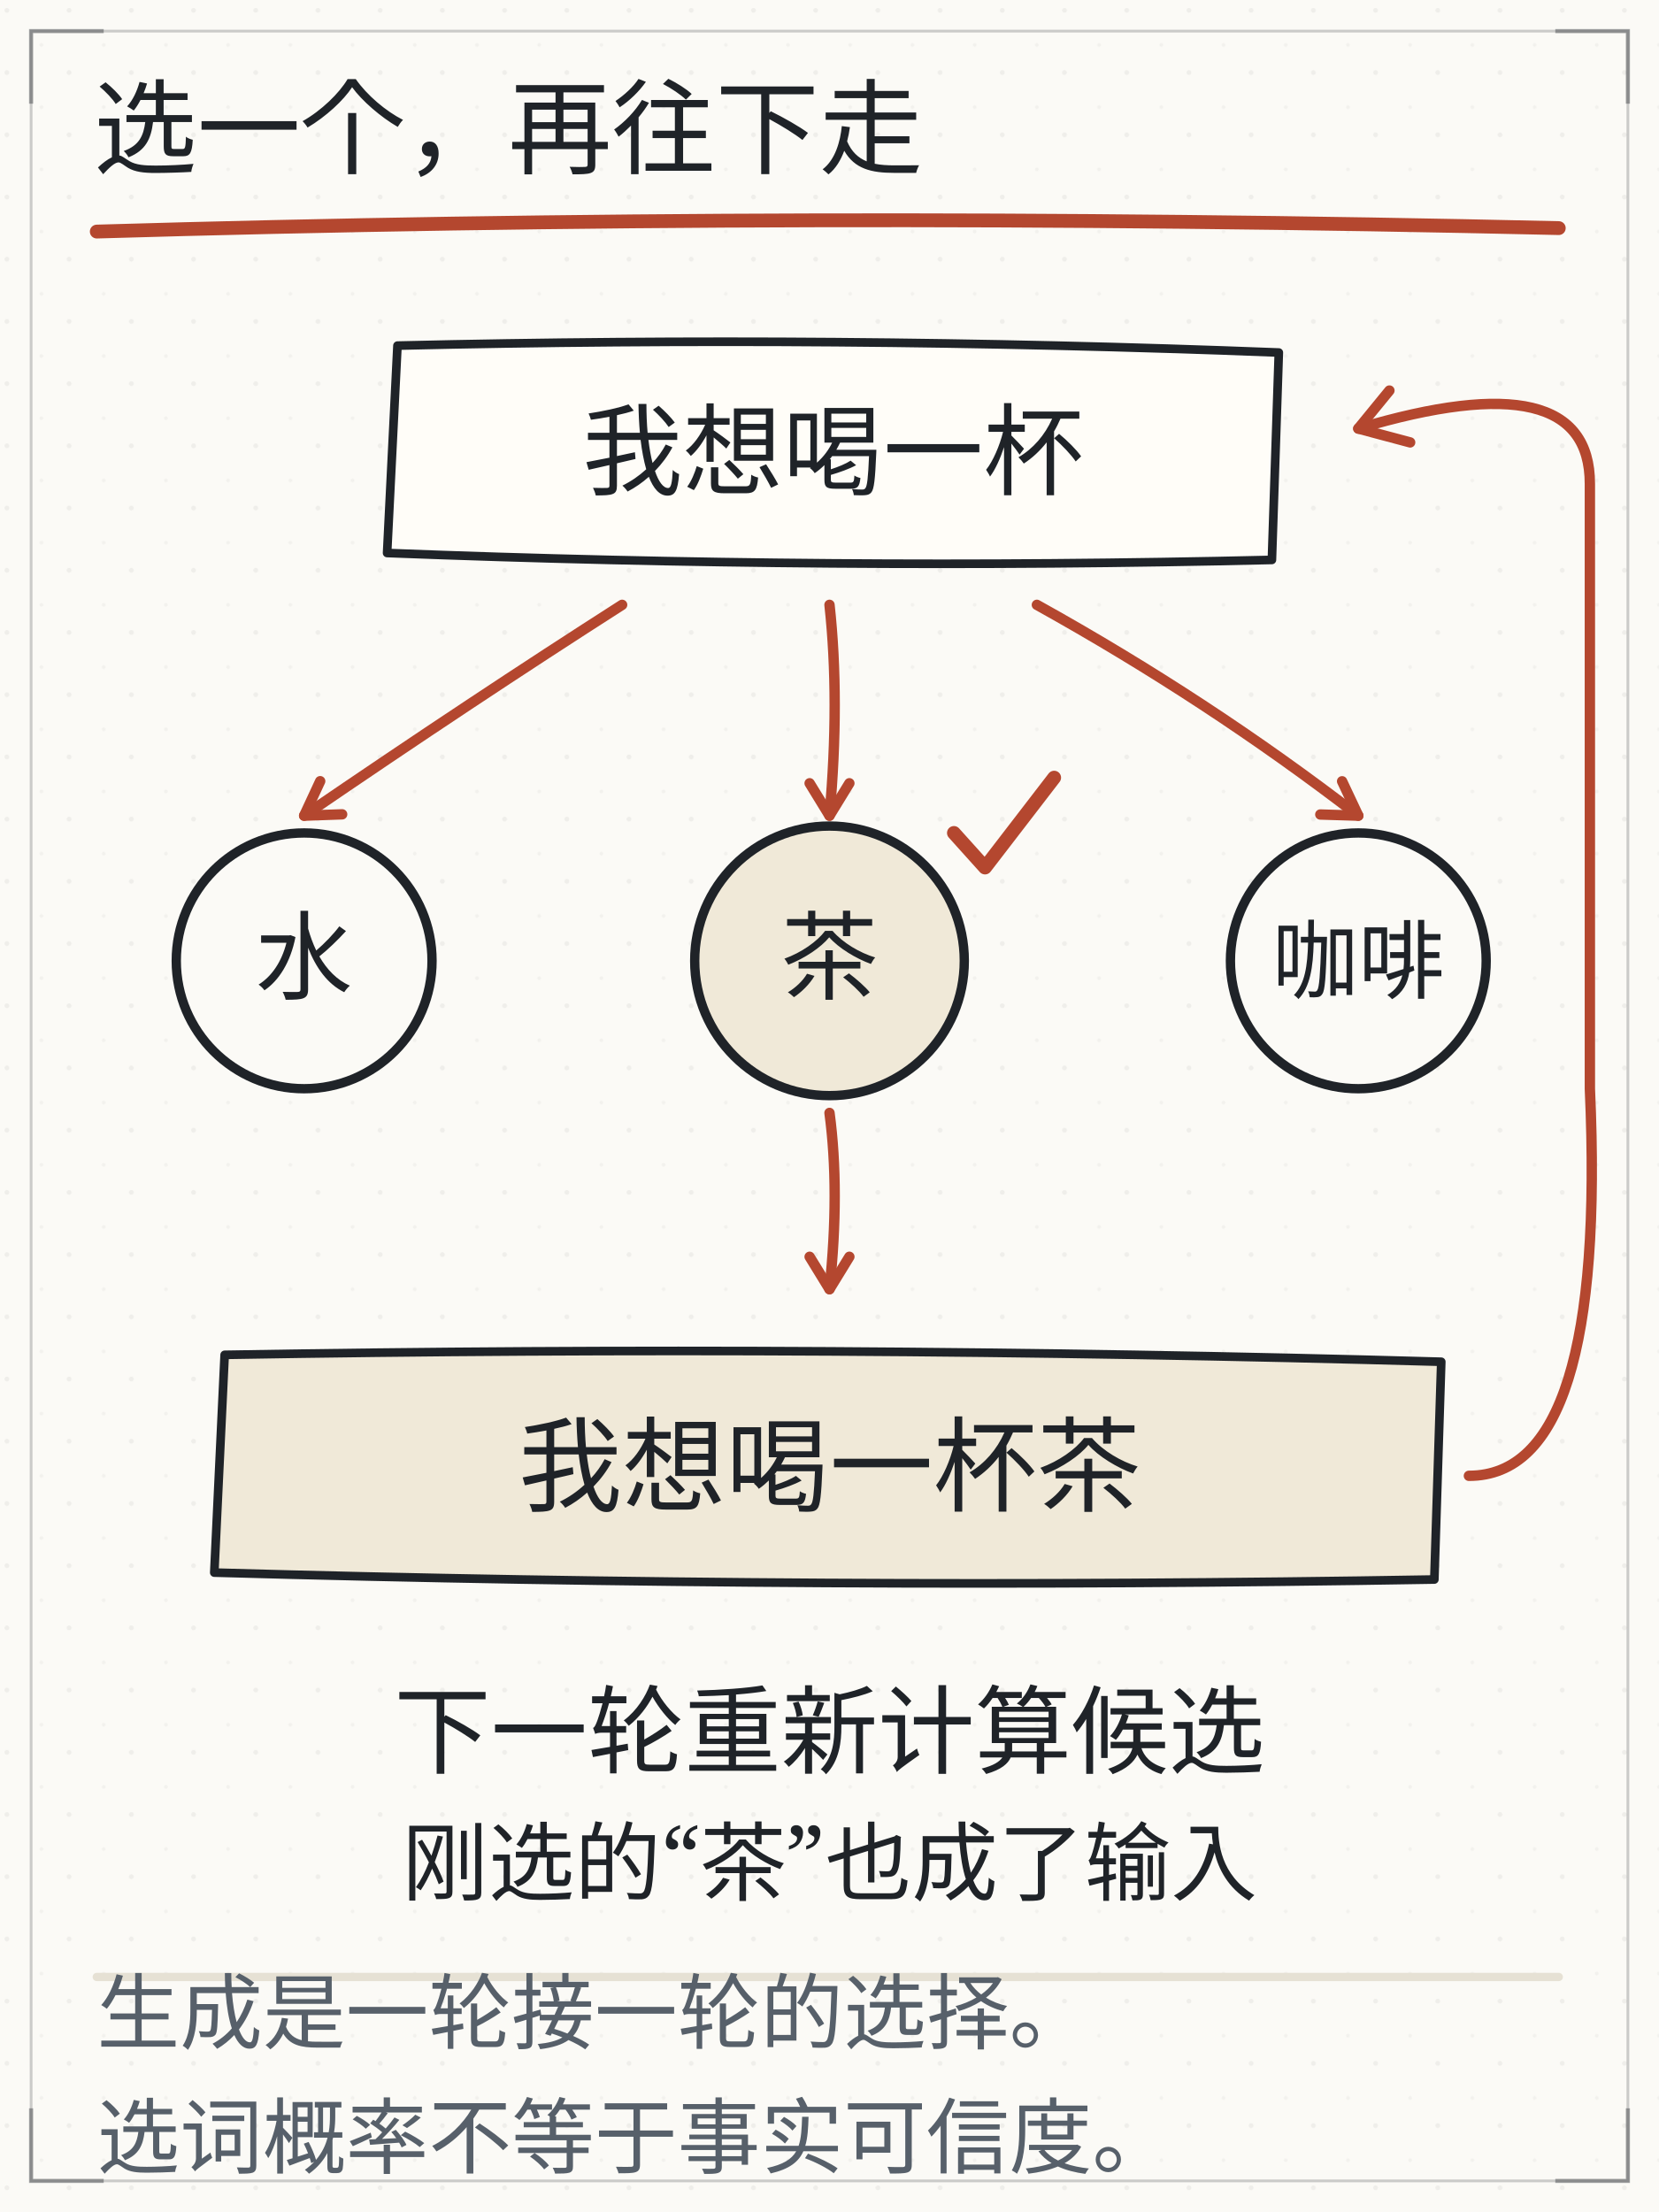
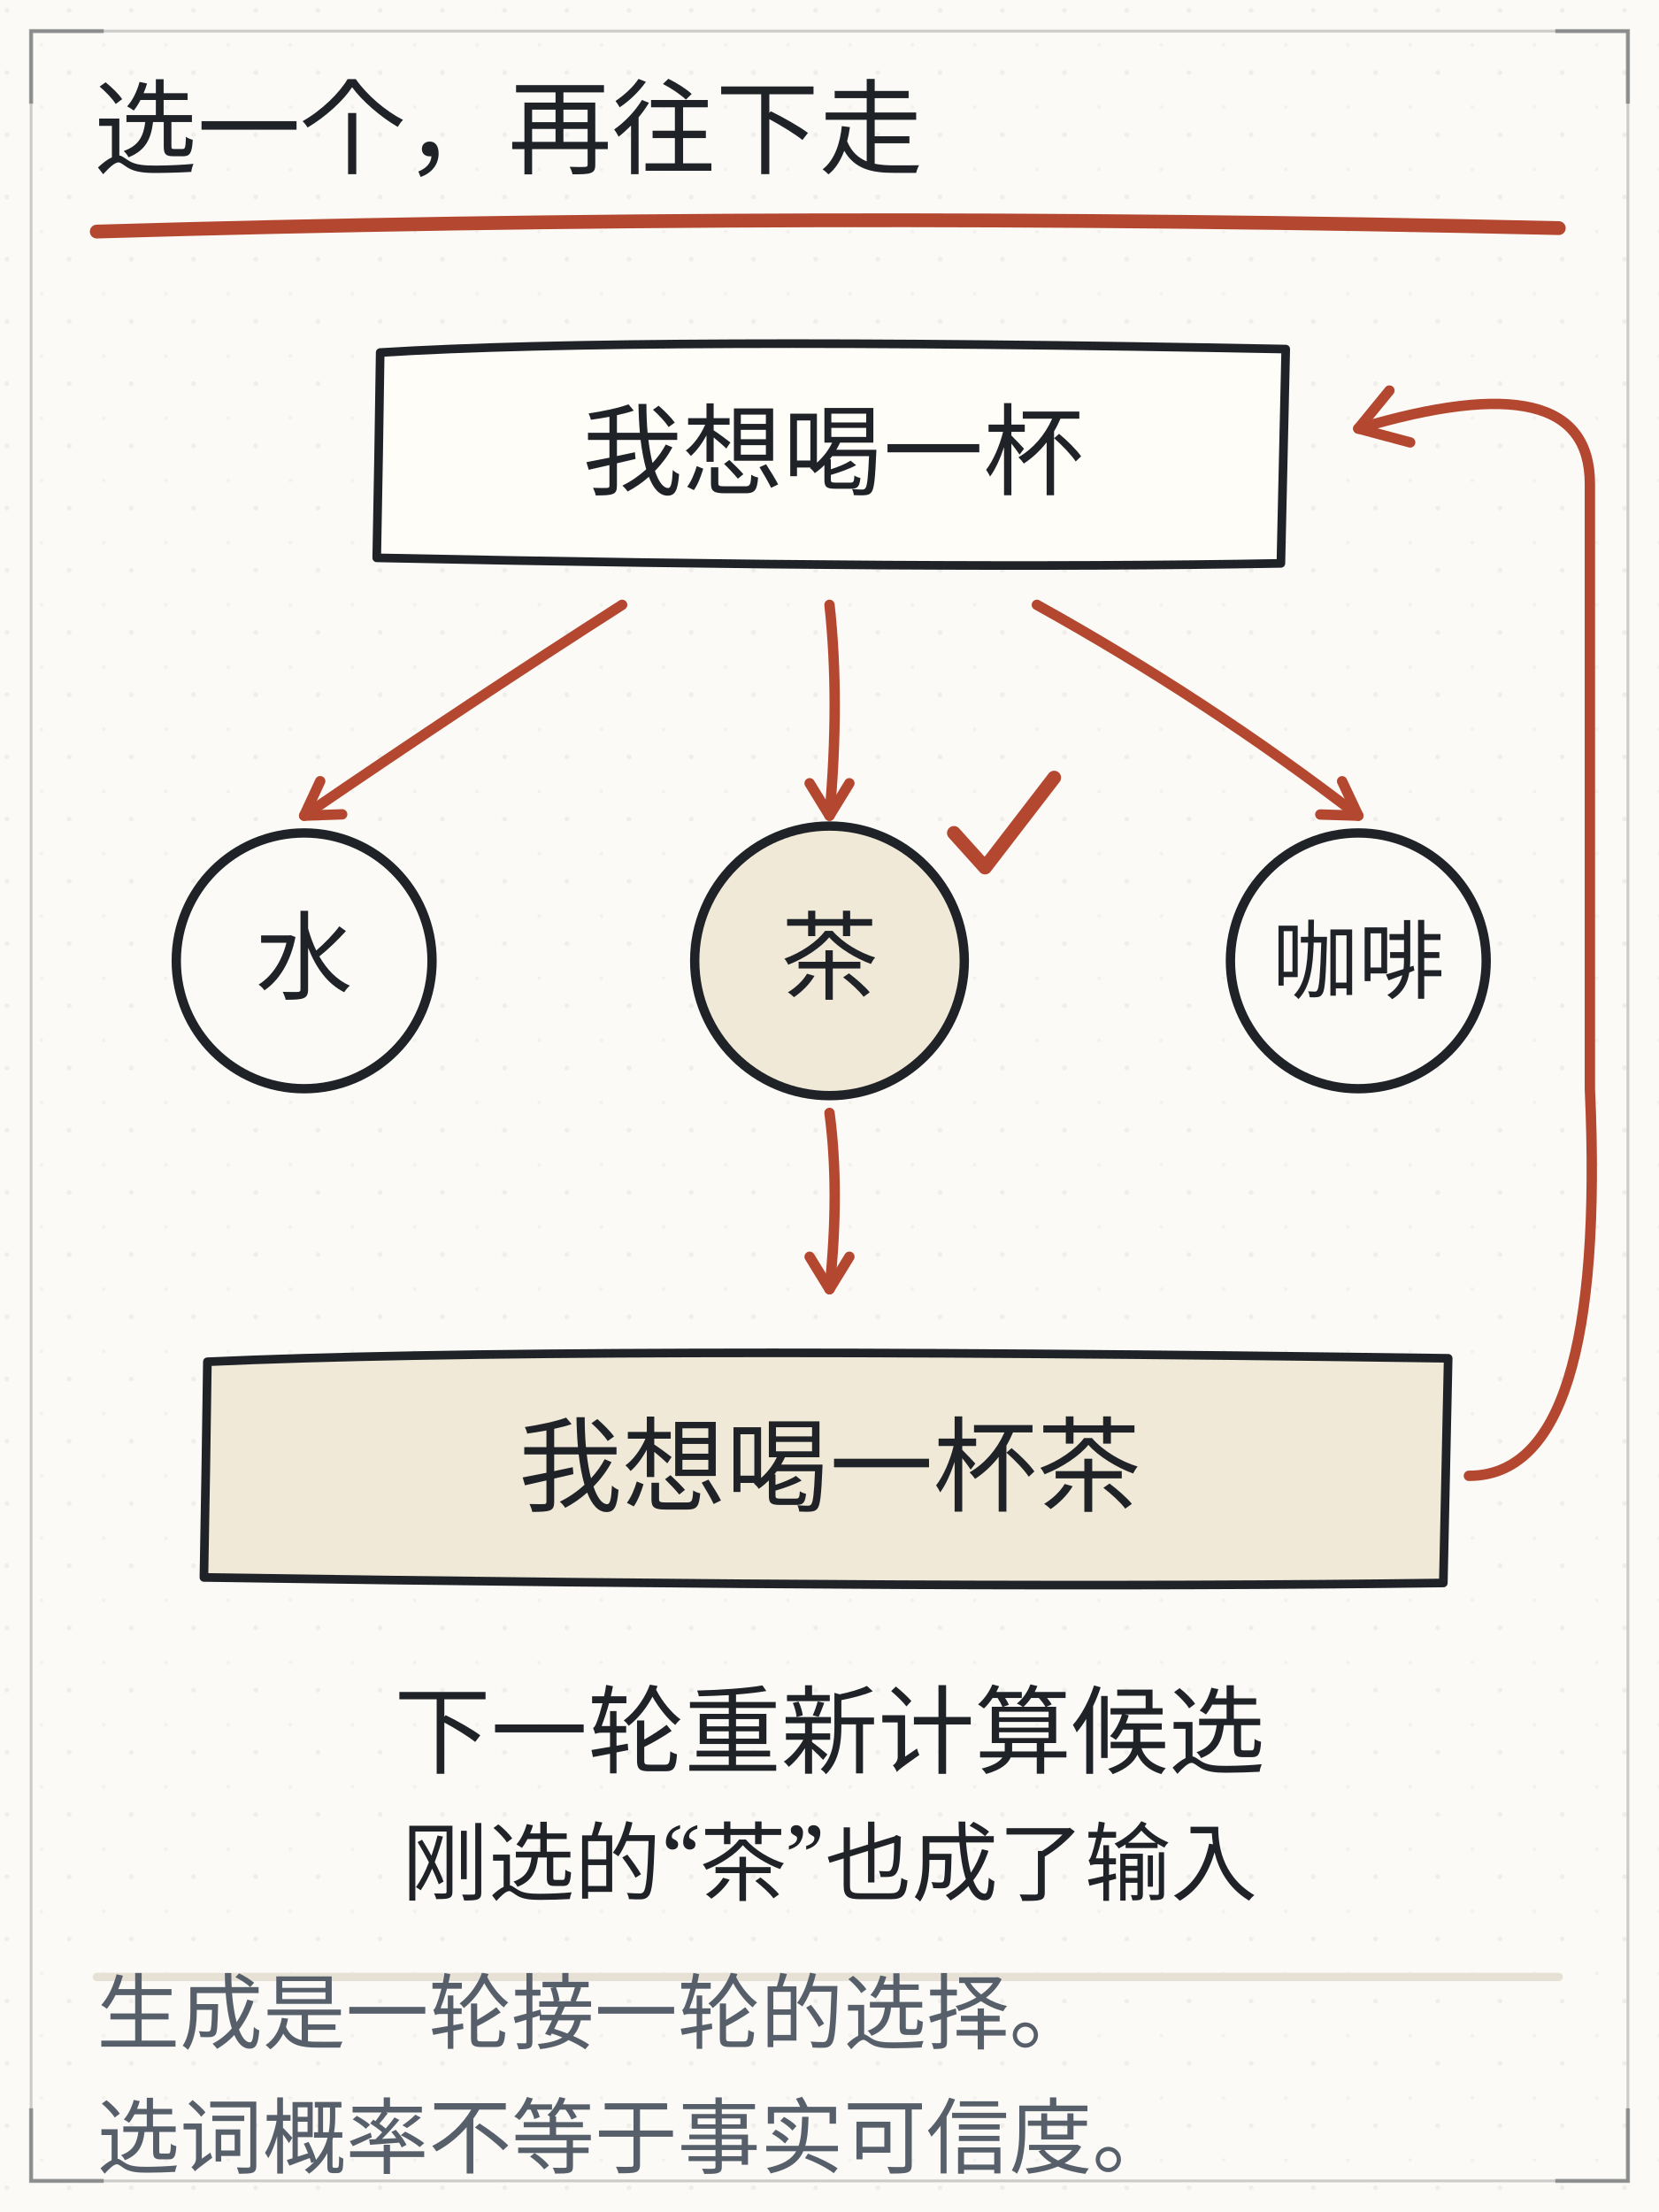
<svg xmlns="http://www.w3.org/2000/svg" width="480" height="640" viewBox="0 0 480 640" role="img" aria-labelledby="title desc">
  <defs>
    <pattern id="figure-grain" width="18" height="18" patternUnits="userSpaceOnUse">
      <circle cx="2" cy="3" r=".7" fill="#1f2328" opacity=".16" />
      <circle cx="12" cy="13" r=".55" fill="#1f2328" opacity=".11" />
    </pattern>
  </defs>
  <rect width="480" height="640" fill="#fbfaf6" />
  <rect width="480" height="640" fill="url(#figure-grain)" opacity=".34" />
  <rect x="9" y="9" width="462" height="622" fill="none" stroke="#1f2328" stroke-width=".8" opacity=".22" />
  <path d="M9 30 V9 H30 M450 9 H471 V30 M9 610 V631 H30 M450 631 H471 V610" fill="none" stroke="#1f2328" stroke-width="1.2" opacity=".38" />
  <g font-family="'Noto Serif SC','Source Han Serif SC','Songti SC','SimSun',serif">
    <text x="27" y="48" font-size="30" fill="#1f2328" text-anchor="start">选一个，再往下走</text>
    <path d="M28 67 Q232 61 451 66" stroke="#B4472F" stroke-width="4" fill="none" stroke-linecap="round" stroke-linejoin="round" />
-     <path d="M115 100 Q241 97 370 102 L368 162 Q241 165 112 160Z" stroke="#1f2328" stroke-width="2.5" fill="#fffdf8" stroke-linecap="round" stroke-linejoin="round" />
+     <path d="M110 102 Q184.24 97.4 372 101 L370.6 163 Q271.96 164.8 109 161.4 Q109.6 131 110 102Z" stroke="#1f2328" stroke-width="2.5" fill="#fffdf8" stroke-linecap="round" stroke-linejoin="round" />
    <text x="241" y="141" font-size="29" fill="#1f2328" text-anchor="middle">我想喝一杯</text>
    <path d="M180 175 Q137 202.5 88 236" stroke="#B4472F" stroke-width="3" fill="none" stroke-linecap="round" stroke-linejoin="round" />
    <path d="M92.639 226.026 L88 236 L98.993 235.61" stroke="#B4472F" stroke-width="3" fill="none" stroke-linecap="round" stroke-linejoin="round" />
    <path d="M240 175 Q243 202.5 240 236" stroke="#B4472F" stroke-width="3" fill="none" stroke-linecap="round" stroke-linejoin="round" />
    <path d="M234.25 226.622 L240 236 L245.75 226.622" stroke="#B4472F" stroke-width="3" fill="none" stroke-linecap="round" stroke-linejoin="round" />
    <path d="M300 175 Q349.5 202.5 393 236" stroke="#B4472F" stroke-width="3" fill="none" stroke-linecap="round" stroke-linejoin="round" />
    <path d="M382.005 235.664 L393 236 L388.312 226.049" stroke="#B4472F" stroke-width="3" fill="none" stroke-linecap="round" stroke-linejoin="round" />
    <circle cx="88" cy="278" r="37" fill="#fbfaf6" stroke="#1f2328" stroke-width="2.7" />
    <text x="88" y="287" font-size="28" fill="#1f2328" text-anchor="middle">水</text>
    <circle cx="240" cy="278" r="39" fill="#f0e9d8" stroke="#1f2328" stroke-width="2.7" />
    <text x="240" y="287" font-size="28" fill="#1f2328" text-anchor="middle">茶</text>
    <circle cx="393" cy="278" r="37" fill="#fbfaf6" stroke="#1f2328" stroke-width="2.7" />
    <text x="393" y="287" font-size="25" fill="#1f2328" text-anchor="middle">咖啡</text>
    <path d="M276 241 l9 10 l20 -26" stroke="#B4472F" stroke-width="4" fill="none" stroke-linecap="round" stroke-linejoin="round" />
    <path d="M240 322 Q243 344.5 240 373" stroke="#B4472F" stroke-width="3" fill="none" stroke-linecap="round" stroke-linejoin="round" />
    <path d="M234.25 363.622 L240 373 L245.75 363.622" stroke="#B4472F" stroke-width="3" fill="none" stroke-linecap="round" stroke-linejoin="round" />
-     <path d="M65 392 Q239.5 389 417 394 L415 457 Q239.5 460 62 455Z" stroke="#1f2328" stroke-width="2.5" fill="#f0e9d8" stroke-linecap="round" stroke-linejoin="round" />
+     <path d="M60 394 Q161.4 389.4 419 393 L417.6 458 Q282.1 459.8 59 456.4 Q59.6 424.5 60 394Z" stroke="#1f2328" stroke-width="2.5" fill="#f0e9d8" stroke-linecap="round" stroke-linejoin="round" />
    <text x="240" y="435" font-size="30" fill="#1f2328" text-anchor="middle">我想喝一杯茶</text>
    <path d="M425 427 Q465 427 460 315 L460 140 Q460 104 393 124" stroke="#B4472F" stroke-width="3" fill="none" stroke-linecap="round" stroke-linejoin="round" />
    <path d="M402 113 L393 124 L408 128" stroke="#B4472F" stroke-width="3" fill="none" stroke-linecap="round" stroke-linejoin="round" />
    <text x="240" y="511" font-size="28" fill="#1f2328" text-anchor="middle">下一轮重新计算候选</text>
    <text x="240" y="548" font-size="25" fill="#1f2328" text-anchor="middle">刚选的“茶”也成了输入</text>
    <path d="M28 572 L451 572" stroke="#e6e1d4" stroke-width="2.4" fill="none" stroke-linecap="round" stroke-linejoin="round" />
    <text x="28" y="591" font-size="24" fill="#57606a" text-anchor="start">生成是一轮接一轮的选择。</text>
    <text x="28" y="627" font-size="24" fill="#57606a" text-anchor="start">选词概率不等于事实可信度。</text>
  </g>
</svg>
